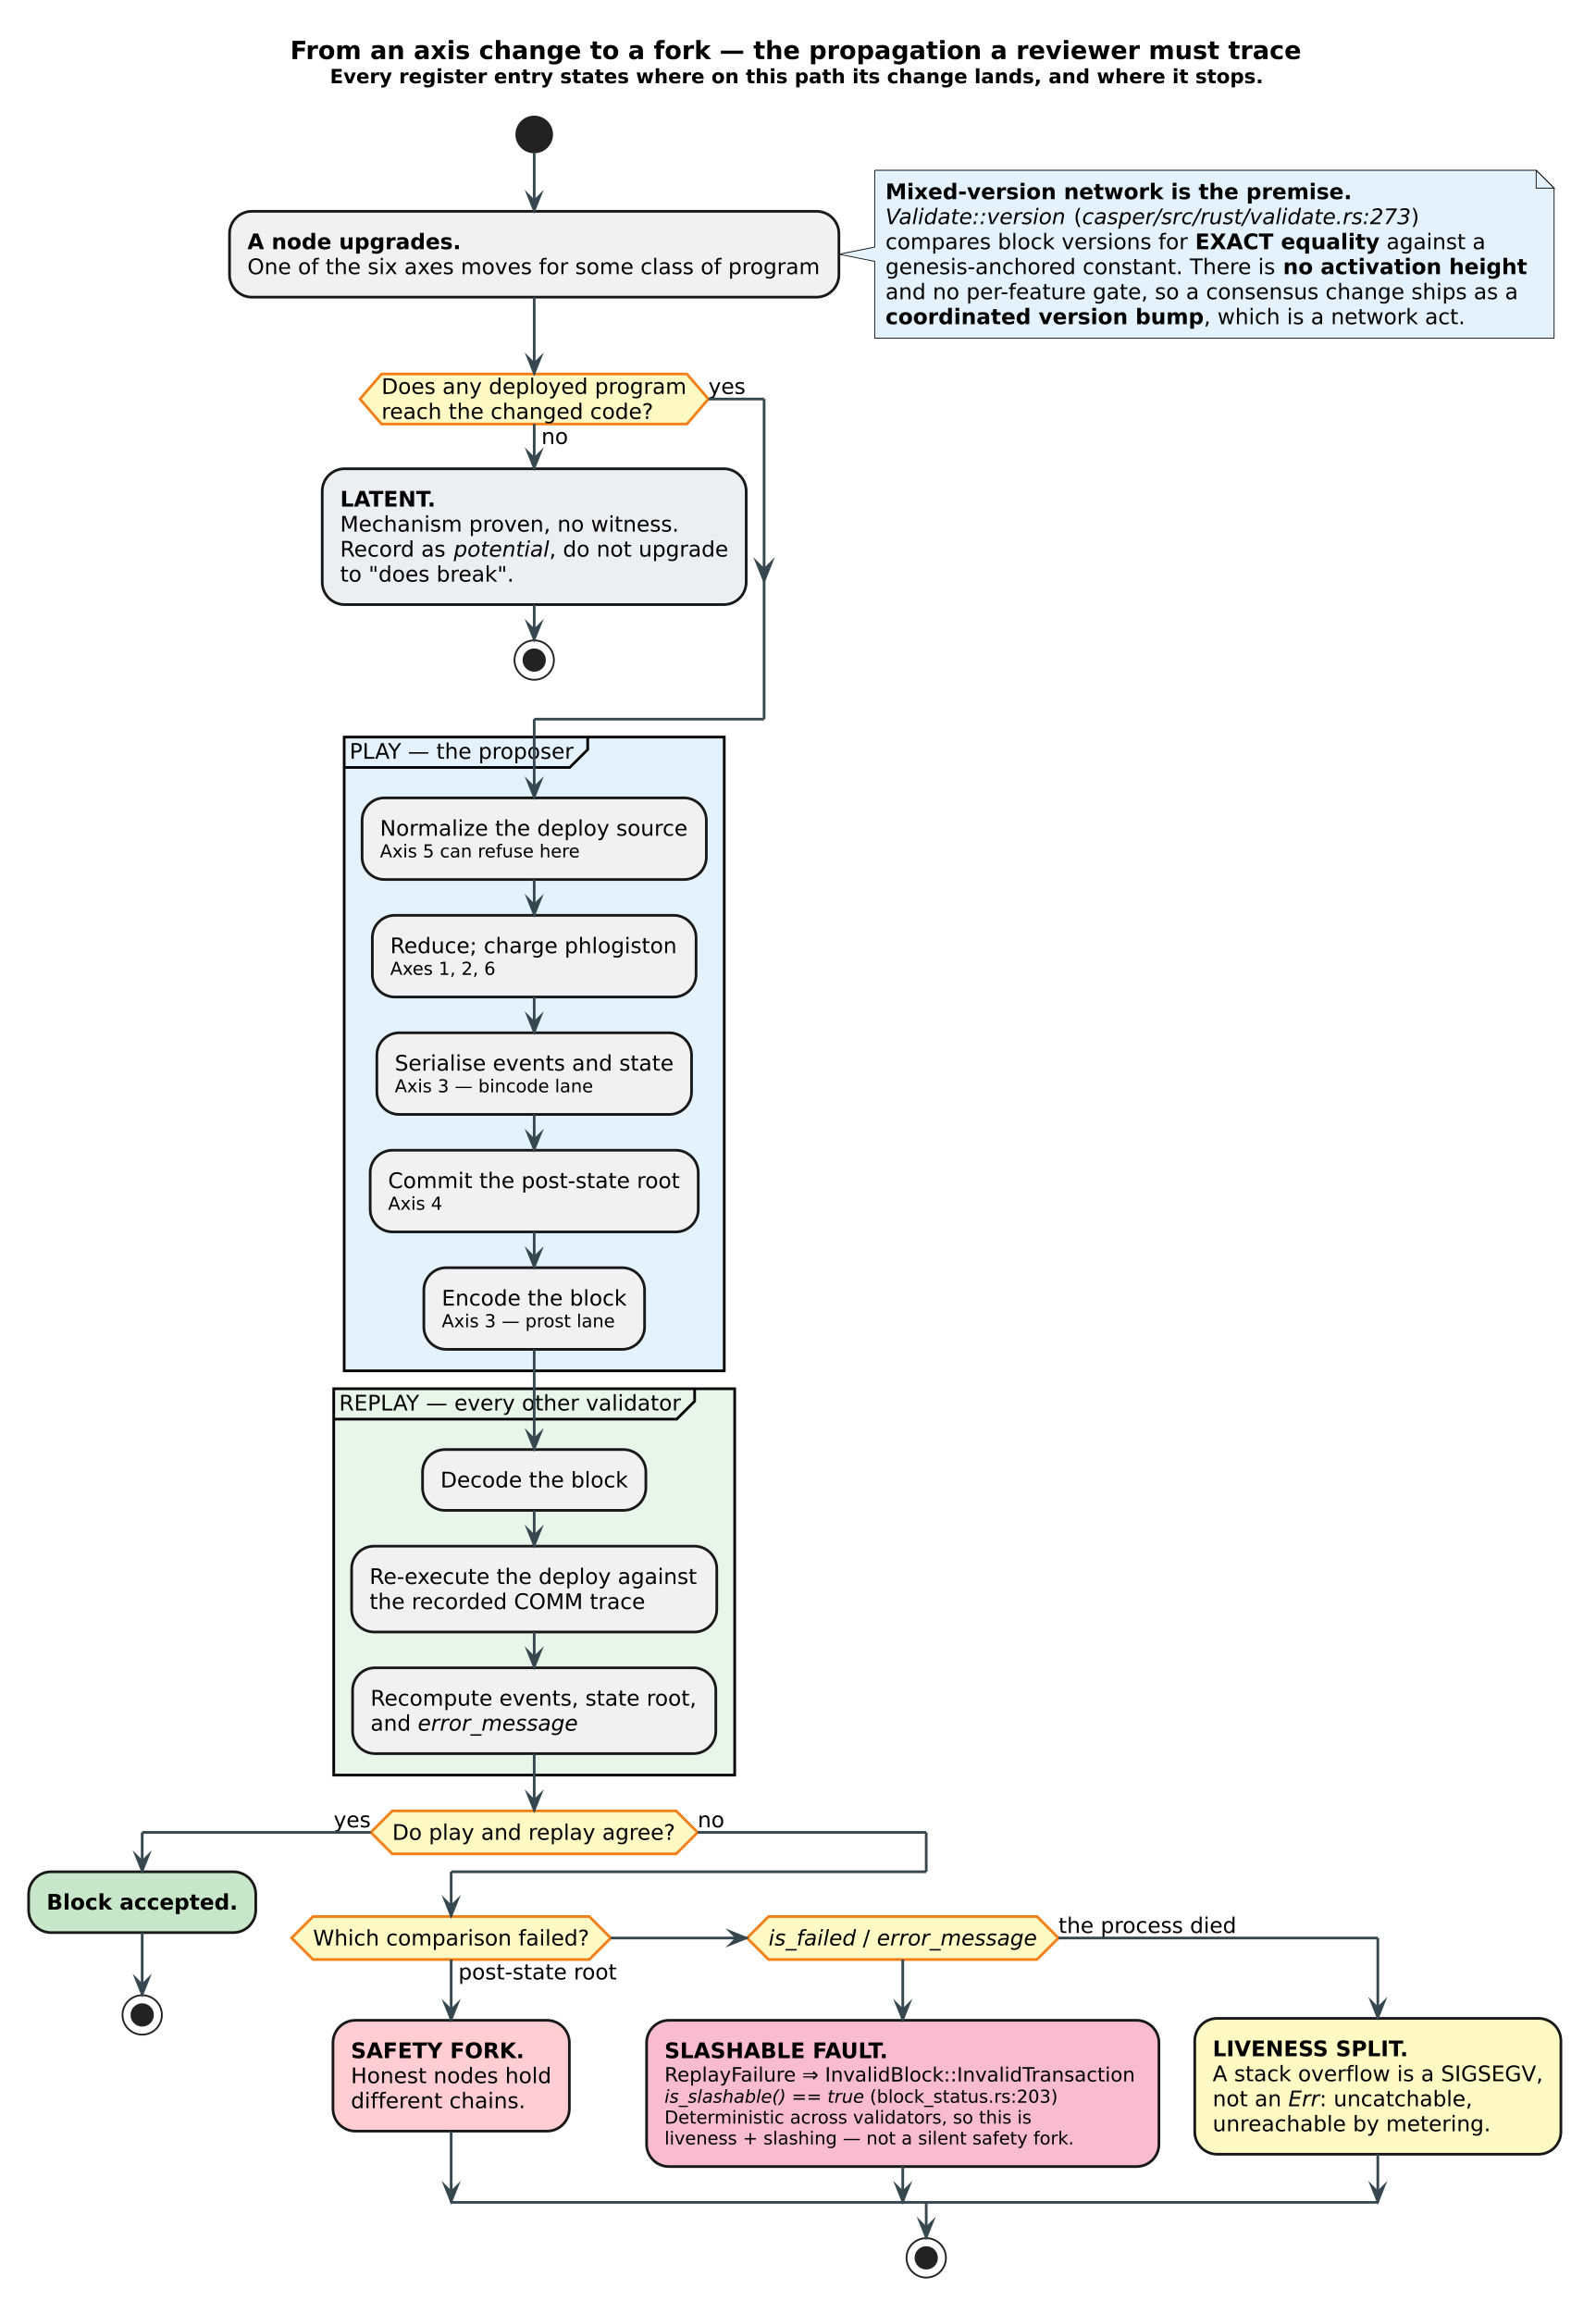
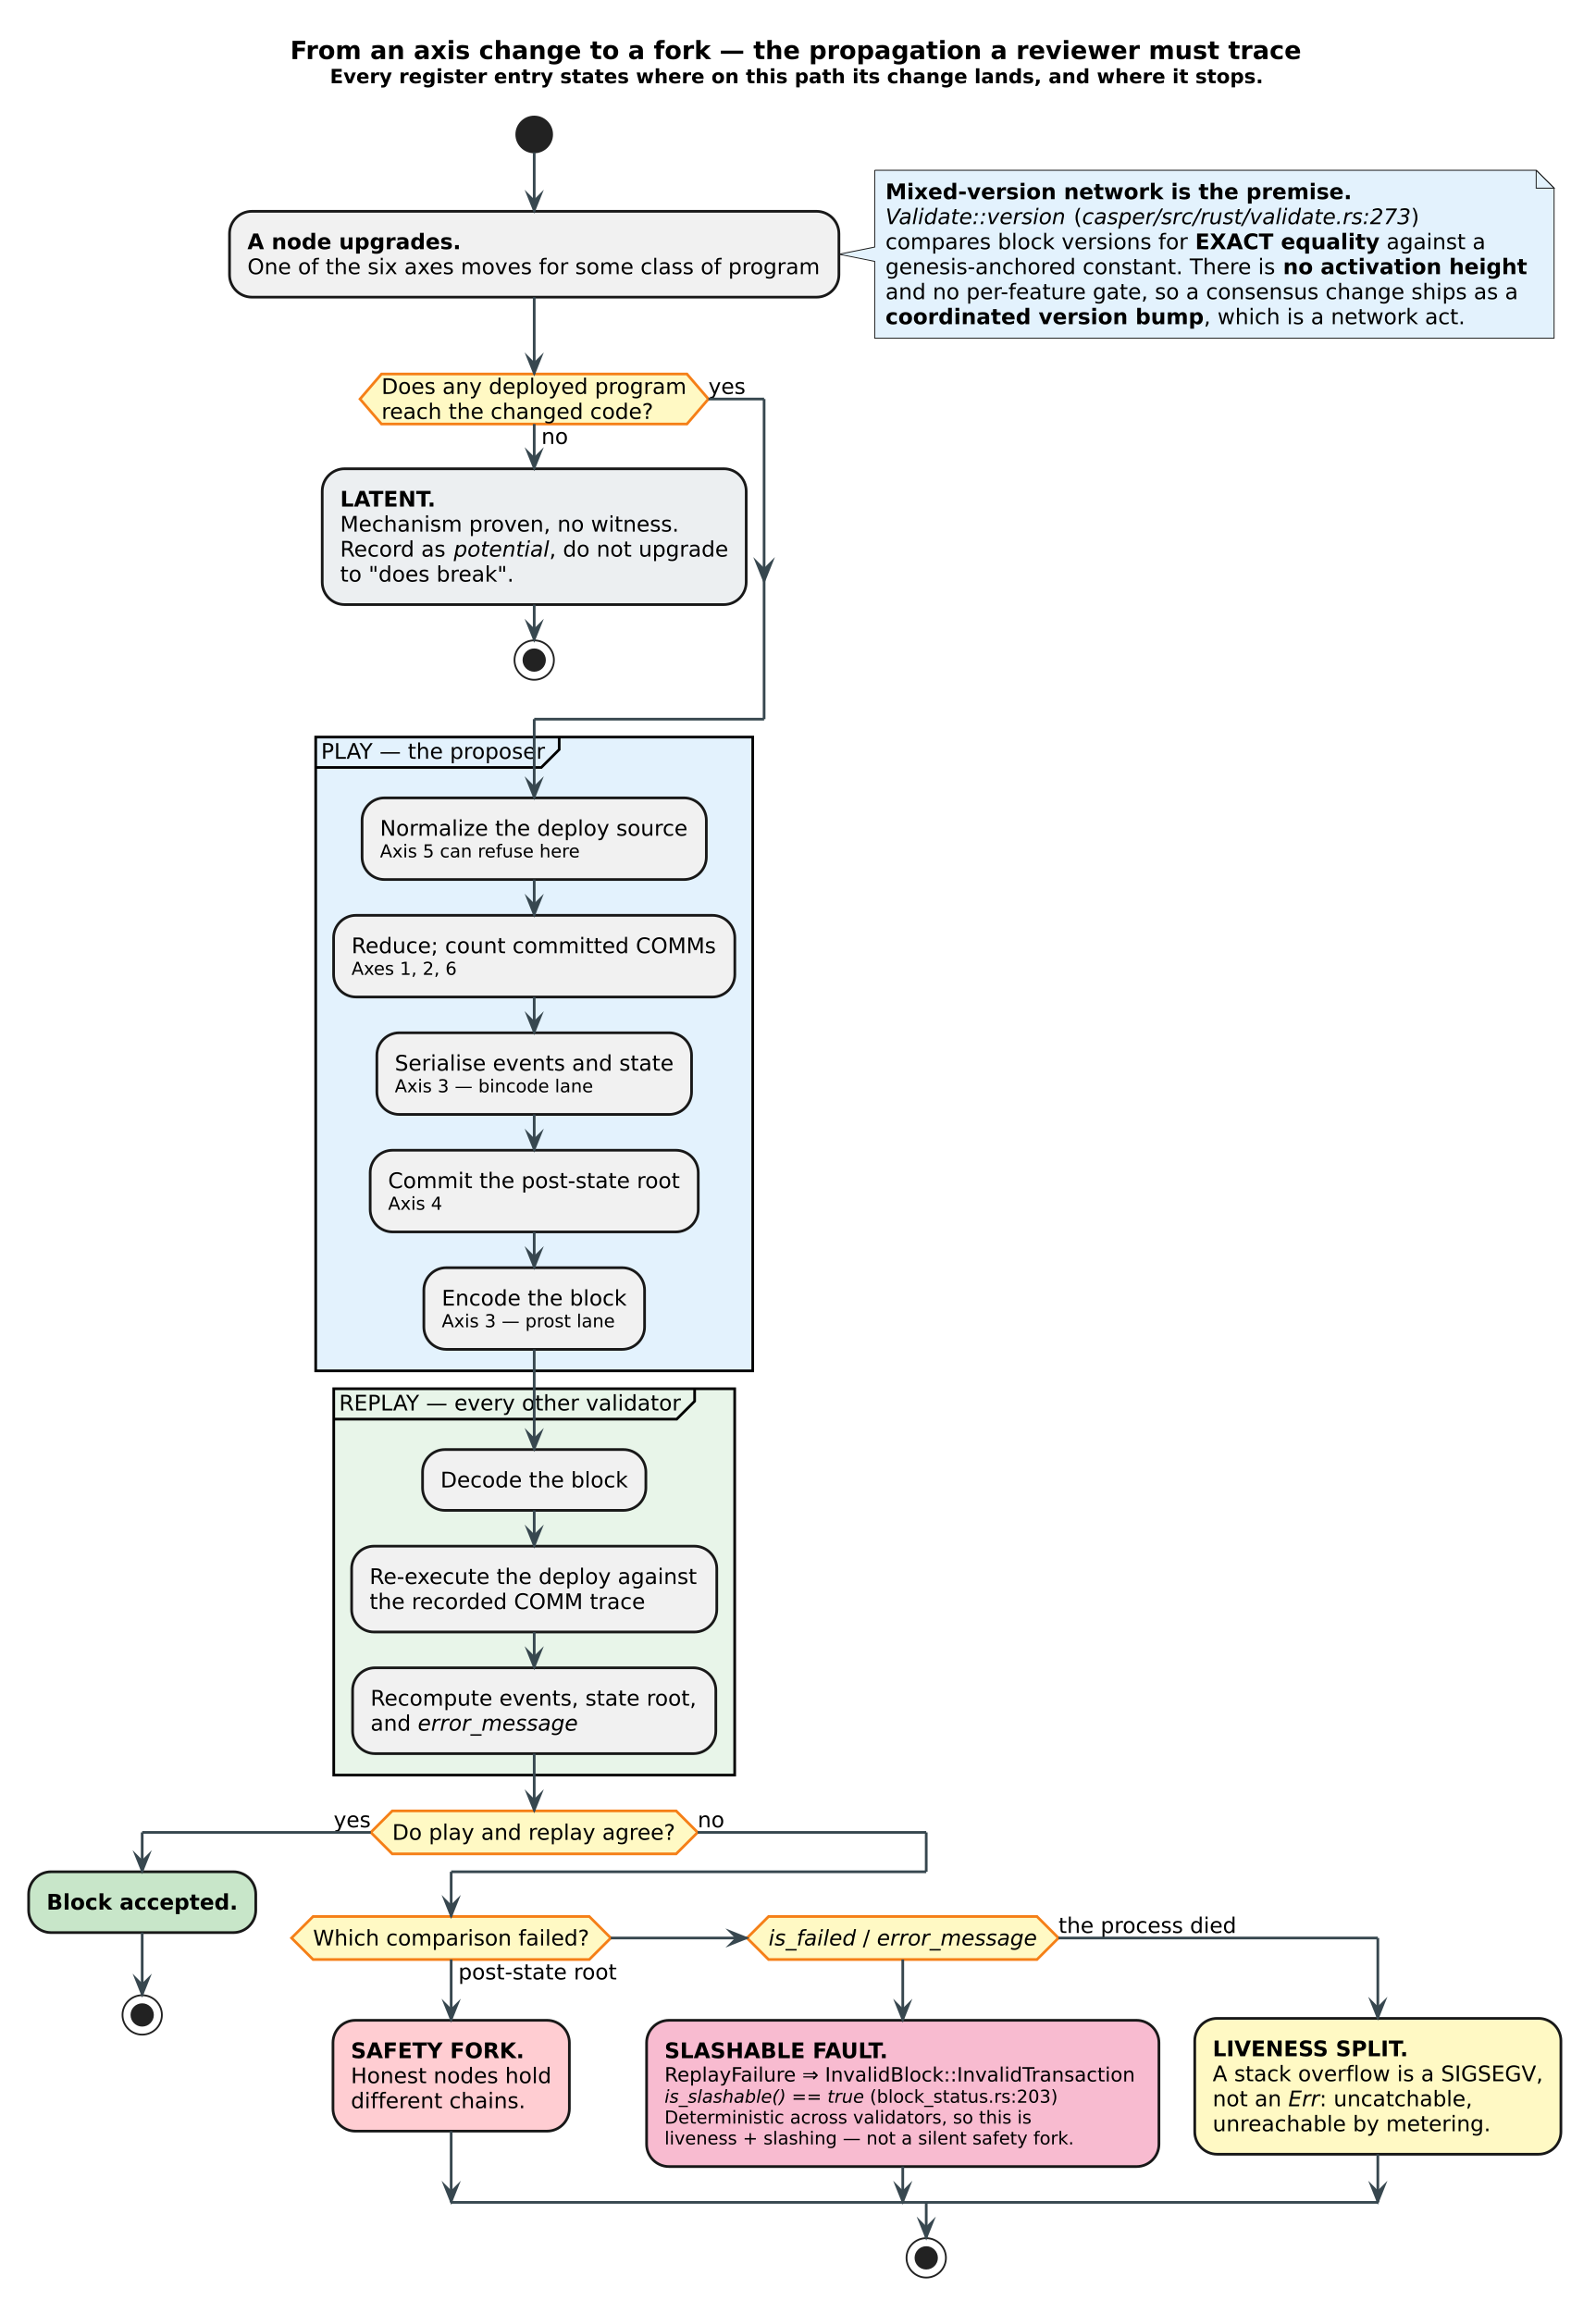
<svg xmlns="http://www.w3.org/2000/svg" contentStyleType="text/css" data-diagram-type="ACTIVITY" height="1292px" preserveAspectRatio="none" style="width:891px;height:1292px;background:#FFFFFF;" version="1.1" viewBox="0 0 891 1292" width="891px" zoomAndPan="magnify">
  <defs />
  <g>
    <g class="title" data-source-line="13">
      <text fill="#000000" font-family="'DejaVu Sans'" font-size="14" font-weight="700" lengthAdjust="spacing" textLength="565.667" x="162.106" y="32.995">From an axis change to a fork — the propagation a reviewer must trace</text>
      <text fill="#000000" font-family="'DejaVu Sans'" font-size="11" font-weight="700" lengthAdjust="spacing" textLength="521.335" x="184.273" y="46.507">Every register entry states where on this path its change lands, and where it stops.</text>
    </g>
    <ellipse cx="298.396" cy="75.102" fill="#222222" rx="10" ry="10" style="stroke:#222222;stroke-width:1;" />
    <path d="M488.591,95.102 L488.591,138.008 L468.591,142.008 L488.591,146.008 L488.591,188.914 A0,0 0 0 0 488.591,188.914 L868.068,188.914 A0,0 0 0 0 868.068,188.914 L868.068,105.102 L858.068,95.102 L488.591,95.102 A0,0 0 0 0 488.591,95.102" fill="#E3F2FD" style="stroke:#181818;stroke-width:0.5;" />
    <path d="M858.068,95.102 L858.068,105.102 L868.068,105.102 L858.068,95.102" fill="#E3F2FD" style="stroke:#181818;stroke-width:0.5;" />
    <text fill="#000000" font-family="'DejaVu Sans'" font-size="12" font-weight="700" lengthAdjust="spacing" textLength="260.56" x="494.591" y="111.24">Mixed-version network is the premise.</text>
    <text fill="#000000" font-family="'DejaVu Sans'" font-size="12" font-style="italic" lengthAdjust="spacing" textLength="101.326" x="494.591" y="125.209">Validate::version</text>
    <text fill="#000000" font-family="'DejaVu Sans'" font-size="12" lengthAdjust="spacing" textLength="4.682" x="599.732" y="125.209">(</text>
    <text fill="#000000" font-family="'DejaVu Sans'" font-size="12" font-style="italic" lengthAdjust="spacing" textLength="183.674" x="604.413" y="125.209">casper/src/rust/validate.rs:273</text>
    <text fill="#000000" font-family="'DejaVu Sans'" font-size="12" lengthAdjust="spacing" textLength="4.682" x="788.087" y="125.209">)</text>
    <text fill="#000000" font-family="'DejaVu Sans'" font-size="12" lengthAdjust="spacing" textLength="169.154" x="494.591" y="139.178">compares block versions for</text>
    <text fill="#000000" font-family="'DejaVu Sans'" font-size="12" font-weight="700" lengthAdjust="spacing" textLength="103.061" x="667.56" y="139.178">EXACT equality</text>
    <text fill="#000000" font-family="'DejaVu Sans'" font-size="12" lengthAdjust="spacing" textLength="55.389" x="774.435" y="139.178">against a</text>
    <text fill="#000000" font-family="'DejaVu Sans'" font-size="12" lengthAdjust="spacing" textLength="218.238" x="494.591" y="153.147">genesis-anchored constant. There is</text>
    <text fill="#000000" font-family="'DejaVu Sans'" font-size="12" font-weight="700" lengthAdjust="spacing" textLength="136.424" x="716.644" y="153.147">no activation height</text>
    <text fill="#000000" font-family="'DejaVu Sans'" font-size="12" lengthAdjust="spacing" textLength="354.416" x="494.591" y="167.115">and no per-feature gate, so a consensus change ships as a</text>
    <text fill="#000000" font-family="'DejaVu Sans'" font-size="12" font-weight="700" lengthAdjust="spacing" textLength="177.832" x="494.591" y="181.084">coordinated version bump</text>
    <text fill="#000000" font-family="'DejaVu Sans'" font-size="12" lengthAdjust="spacing" textLength="145.986" x="672.423" y="181.084">, which is a network act.</text>
    <rect fill="#F1F1F1" height="47.938" rx="12.5" ry="12.5" style="stroke:#181818;stroke-width:1.5;" width="340.391" x="128.2" y="118.039" />
    <text fill="#000000" font-family="'DejaVu Sans'" font-size="12" font-weight="700" lengthAdjust="spacing" textLength="119.326" x="138.2" y="139.178">A node upgrades.</text>
    <text fill="#000000" font-family="'DejaVu Sans'" font-size="12" lengthAdjust="spacing" textLength="320.391" x="138.2" y="153.147">One of the six axes moves for some class of program</text>
    <rect fill="#ECEFF1" height="75.875" rx="12.5" ry="12.5" style="stroke:#181818;stroke-width:1.5;" width="236.82" x="179.986" y="261.836" />
    <text fill="#000000" font-family="'DejaVu Sans'" font-size="12" font-weight="700" lengthAdjust="spacing" textLength="56.103" x="189.986" y="282.975">LATENT.</text>
    <text fill="#000000" font-family="'DejaVu Sans'" font-size="12" lengthAdjust="spacing" textLength="189.522" x="189.986" y="296.943">Mechanism proven, no witness.</text>
    <text fill="#000000" font-family="'DejaVu Sans'" font-size="12" lengthAdjust="spacing" textLength="59.631" x="189.986" y="310.912">Record as</text>
    <text fill="#000000" font-family="'DejaVu Sans'" font-size="12" font-style="italic" lengthAdjust="spacing" textLength="53.379" x="253.431" y="310.912">potential</text>
    <text fill="#000000" font-family="'DejaVu Sans'" font-size="12" lengthAdjust="spacing" textLength="99.996" x="306.81" y="310.912">, do not upgrade</text>
    <text fill="#000000" font-family="'DejaVu Sans'" font-size="12" lengthAdjust="spacing" textLength="97.359" x="189.986" y="324.881">to "does break".</text>
    <ellipse cx="298.396" cy="368.711" fill="none" rx="11" ry="11" style="stroke:#222222;stroke-width:1;" />
    <ellipse cx="298.396" cy="368.711" fill="#222222" rx="6" ry="6" style="stroke:#222222;stroke-width:1;" />
    <polygon fill="#FFF9C4" points="213.095,208.914,383.697,208.914,395.697,222.883,383.697,236.852,213.095,236.852,201.095,222.883,213.095,208.914" style="stroke:#F57F17;stroke-width:1.5;stroke-linejoin:miter;stroke-miterlimit:10;" />
    <text fill="#000000" font-family="'DejaVu Sans'" font-size="12" lengthAdjust="spacing" textLength="14.947" x="302.396" y="247.99">no</text>
    <text fill="#000000" font-family="'DejaVu Sans'" font-size="12" lengthAdjust="spacing" textLength="170.602" x="213.095" y="220.053">Does any deployed program</text>
    <text fill="#000000" font-family="'DejaVu Sans'" font-size="12" lengthAdjust="spacing" textLength="152.098" x="213.095" y="234.022">reach the changed code?</text>
    <text fill="#000000" font-family="'DejaVu Sans'" font-size="12" lengthAdjust="spacing" textLength="20.736" x="395.697" y="220.053">yes</text>
-     <rect fill="#E3F2FD" height="354.016" style="stroke:#000000;stroke-width:1.5;" width="212.289" x="192.251" y="411.711" />
-     <path d="M328.269,411.711 L328.269,418.68 L318.269,428.68 L192.251,428.68" fill="none" style="stroke:#000000;stroke-width:1.5;" />
-     <text fill="#000000" font-family="'DejaVu Sans'" font-size="12" lengthAdjust="spacing" textLength="126.018" x="195.251" y="423.85">PLAY — the proposer</text>
+     <rect fill="#E3F2FD" height="354.016" style="stroke:#000000;stroke-width:1.5;" width="244.111" x="176.34" y="411.711" />
+     <path d="M312.358,411.711 L312.358,418.68 L302.358,428.68 L176.34,428.68" fill="none" style="stroke:#000000;stroke-width:1.5;" />
+     <text fill="#000000" font-family="'DejaVu Sans'" font-size="12" lengthAdjust="spacing" textLength="126.018" x="179.34" y="423.85">PLAY — the proposer</text>
    <rect fill="#F1F1F1" height="45.609" rx="12.5" ry="12.5" style="stroke:#181818;stroke-width:1.5;" width="192.289" x="202.251" y="445.68" />
    <text fill="#000000" font-family="'DejaVu Sans'" font-size="12" lengthAdjust="spacing" textLength="172.289" x="212.251" y="466.818">Normalize the deploy source</text>
    <text fill="#000000" font-family="'DejaVu Sans'" font-size="10" lengthAdjust="spacing" textLength="112.026" x="212.251" y="478.931">Axis 5 can refuse here</text>
-     <rect fill="#F1F1F1" height="45.609" rx="12.5" ry="12.5" style="stroke:#181818;stroke-width:1.5;" width="180.84" x="207.976" y="511.289" />
-     <text fill="#000000" font-family="'DejaVu Sans'" font-size="12" lengthAdjust="spacing" textLength="160.84" x="217.976" y="532.428">Reduce; charge phlogiston</text>
-     <text fill="#000000" font-family="'DejaVu Sans'" font-size="10" lengthAdjust="spacing" textLength="59.102" x="217.976" y="544.54">Axes 1, 2, 6</text>
+     <rect fill="#F1F1F1" height="45.609" rx="12.5" ry="12.5" style="stroke:#181818;stroke-width:1.5;" width="224.111" x="186.34" y="511.289" />
+     <text fill="#000000" font-family="'DejaVu Sans'" font-size="12" lengthAdjust="spacing" textLength="204.111" x="196.34" y="532.428">Reduce; count committed COMMs</text>
+     <text fill="#000000" font-family="'DejaVu Sans'" font-size="10" lengthAdjust="spacing" textLength="59.102" x="196.34" y="544.54">Axes 1, 2, 6</text>
    <rect fill="#F1F1F1" height="45.609" rx="12.5" ry="12.5" style="stroke:#181818;stroke-width:1.5;" width="175.772" x="210.51" y="576.898" />
    <text fill="#000000" font-family="'DejaVu Sans'" font-size="12" lengthAdjust="spacing" textLength="155.772" x="220.51" y="598.037">Serialise events and state</text>
    <text fill="#000000" font-family="'DejaVu Sans'" font-size="10" lengthAdjust="spacing" textLength="110.801" x="220.51" y="610.149">Axis 3 — bincode lane</text>
    <rect fill="#F1F1F1" height="45.609" rx="12.5" ry="12.5" style="stroke:#181818;stroke-width:1.5;" width="183.242" x="206.775" y="642.508" />
    <text fill="#000000" font-family="'DejaVu Sans'" font-size="12" lengthAdjust="spacing" textLength="163.242" x="216.775" y="663.646">Commit the post-state root</text>
    <text fill="#000000" font-family="'DejaVu Sans'" font-size="10" lengthAdjust="spacing" textLength="30.288" x="216.775" y="675.759">Axis 4</text>
    <rect fill="#F1F1F1" height="45.609" rx="12.5" ry="12.5" style="stroke:#181818;stroke-width:1.5;" width="123.289" x="236.751" y="708.117" />
    <text fill="#000000" font-family="'DejaVu Sans'" font-size="12" lengthAdjust="spacing" textLength="103.289" x="246.751" y="729.256">Encode the block</text>
    <text fill="#000000" font-family="'DejaVu Sans'" font-size="10" lengthAdjust="spacing" textLength="96.929" x="246.751" y="741.368">Axis 3 — prost lane</text>
    <rect fill="#E8F5E9" height="215.812" style="stroke:#000000;stroke-width:1.5;" width="223.961" x="186.415" y="775.727" />
    <path d="M387.999,775.727 L387.999,782.695 L377.999,792.695 L186.415,792.695" fill="none" style="stroke:#000000;stroke-width:1.5;" />
    <text fill="#000000" font-family="'DejaVu Sans'" font-size="12" lengthAdjust="spacing" textLength="191.584" x="189.415" y="787.865">REPLAY — every other validator</text>
    <rect fill="#F1F1F1" height="33.969" rx="12.5" ry="12.5" style="stroke:#181818;stroke-width:1.5;" width="124.725" x="236.033" y="809.695" />
    <text fill="#000000" font-family="'DejaVu Sans'" font-size="12" lengthAdjust="spacing" textLength="104.725" x="246.033" y="830.834">Decode the block</text>
    <rect fill="#F1F1F1" height="47.938" rx="12.5" ry="12.5" style="stroke:#181818;stroke-width:1.5;" width="203.961" x="196.415" y="863.664" />
    <text fill="#000000" font-family="'DejaVu Sans'" font-size="12" lengthAdjust="spacing" textLength="183.961" x="206.415" y="884.803">Re-execute the deploy against</text>
    <text fill="#000000" font-family="'DejaVu Sans'" font-size="12" lengthAdjust="spacing" textLength="154.447" x="206.415" y="898.771">the recorded COMM trace</text>
    <rect fill="#F1F1F1" height="47.938" rx="12.5" ry="12.5" style="stroke:#181818;stroke-width:1.5;" width="202.883" x="196.954" y="931.602" />
    <text fill="#000000" font-family="'DejaVu Sans'" font-size="12" lengthAdjust="spacing" textLength="182.883" x="206.954" y="952.74">Recompute events, state root,</text>
    <text fill="#000000" font-family="'DejaVu Sans'" font-size="12" lengthAdjust="spacing" textLength="22.576" x="206.954" y="966.709">and</text>
    <text fill="#000000" font-family="'DejaVu Sans'" font-size="12" font-style="italic" lengthAdjust="spacing" textLength="89.455" x="233.345" y="966.709">error_message</text>
    <polygon fill="#FFF9C4" points="219.104,1011.539,377.688,1011.539,389.688,1023.539,377.688,1035.539,219.104,1035.539,207.104,1023.539,219.104,1011.539" style="stroke:#F57F17;stroke-width:1.5;stroke-linejoin:miter;stroke-miterlimit:10;" />
    <text fill="#000000" font-family="'DejaVu Sans'" font-size="12" lengthAdjust="spacing" textLength="158.584" x="219.104" y="1027.693">Do play and replay agree?</text>
    <text fill="#000000" font-family="'DejaVu Sans'" font-size="12" lengthAdjust="spacing" textLength="20.736" x="186.367" y="1020.709">yes</text>
    <text fill="#000000" font-family="'DejaVu Sans'" font-size="12" lengthAdjust="spacing" textLength="14.947" x="389.688" y="1020.709">no</text>
    <rect fill="#C8E6C9" height="33.969" rx="12.5" ry="12.5" style="stroke:#181818;stroke-width:1.5;" width="126.852" x="16" y="1045.539" />
    <text fill="#000000" font-family="'DejaVu Sans'" font-size="12" font-weight="700" lengthAdjust="spacing" textLength="106.852" x="26" y="1066.678">Block accepted.</text>
    <ellipse cx="79.426" cy="1125.508" fill="none" rx="11" ry="11" style="stroke:#222222;stroke-width:1;" />
    <ellipse cx="79.426" cy="1125.508" fill="#222222" rx="6" ry="6" style="stroke:#222222;stroke-width:1;" />
    <polygon fill="#FFF9C4" points="174.852,1070.539,329.17,1070.539,341.17,1082.539,329.17,1094.539,174.852,1094.539,162.852,1082.539,174.852,1070.539" style="stroke:#F57F17;stroke-width:1.5;stroke-linejoin:miter;stroke-miterlimit:10;" />
    <text fill="#000000" font-family="'DejaVu Sans'" font-size="12" lengthAdjust="spacing" textLength="88.781" x="256.011" y="1105.678">post-state root</text>
    <text fill="#000000" font-family="'DejaVu Sans'" font-size="12" lengthAdjust="spacing" textLength="154.318" x="174.852" y="1086.693">Which comparison failed?</text>
    <rect fill="#FFCDD2" height="61.906" rx="12.5" ry="12.5" style="stroke:#181818;stroke-width:1.5;" width="132.037" x="185.992" y="1128.508" />
    <text fill="#000000" font-family="'DejaVu Sans'" font-size="12" font-weight="700" lengthAdjust="spacing" textLength="96.873" x="195.992" y="1149.647">SAFETY FORK.</text>
    <text fill="#000000" font-family="'DejaVu Sans'" font-size="12" lengthAdjust="spacing" textLength="112.037" x="195.992" y="1163.615">Honest nodes hold</text>
    <text fill="#000000" font-family="'DejaVu Sans'" font-size="12" lengthAdjust="spacing" textLength="97.787" x="195.992" y="1177.584">different chains.</text>
    <polygon fill="#FFF9C4" points="429.281,1070.539,579.24,1070.539,591.24,1082.539,579.24,1094.539,429.281,1094.539,417.281,1082.539,429.281,1070.539" style="stroke:#F57F17;stroke-width:1.5;stroke-linejoin:miter;stroke-miterlimit:10;" />
    <text fill="#000000" font-family="'DejaVu Sans'" font-size="12" lengthAdjust="spacing" textLength="3.814" x="508.26" y="1105.678"> </text>
    <text fill="#000000" font-family="'DejaVu Sans'" font-size="12" font-style="italic" lengthAdjust="spacing" textLength="48.832" x="429.281" y="1086.693">is_failed</text>
    <text fill="#000000" font-family="'DejaVu Sans'" font-size="12" lengthAdjust="spacing" textLength="4.043" x="481.927" y="1086.693">/</text>
    <text fill="#000000" font-family="'DejaVu Sans'" font-size="12" font-style="italic" lengthAdjust="spacing" textLength="89.455" x="489.785" y="1086.693">error_message</text>
    <text fill="#000000" font-family="'DejaVu Sans'" font-size="12" lengthAdjust="spacing" textLength="99.65" x="591.24" y="1079.709">the process died</text>
    <rect fill="#F8BBD0" height="81.695" rx="12.5" ry="12.5" style="stroke:#181818;stroke-width:1.5;" width="286.181" x="361.17" y="1128.508" />
    <text fill="#000000" font-family="'DejaVu Sans'" font-size="12" font-weight="700" lengthAdjust="spacing" textLength="130.336" x="371.17" y="1149.647">SLASHABLE FAULT.</text>
    <text fill="#000000" font-family="'DejaVu Sans'" font-size="11" lengthAdjust="spacing" textLength="266.181" x="371.17" y="1162.687">ReplayFailure ⇒ InvalidBlock::InvalidTransaction</text>
    <text fill="#000000" font-family="'DejaVu Sans'" font-size="10" font-style="italic" lengthAdjust="spacing" textLength="111.499" x="371.17" y="1174.563">is_slashable() == true</text>
    <text fill="#000000" font-family="'DejaVu Sans'" font-size="10" lengthAdjust="spacing" textLength="105.019" x="485.848" y="1174.563">(block_status.rs:203)</text>
    <text fill="#000000" font-family="'DejaVu Sans'" font-size="10" lengthAdjust="spacing" textLength="205.43" x="371.17" y="1186.204">Deterministic across validators, so this is</text>
    <text fill="#000000" font-family="'DejaVu Sans'" font-size="10" lengthAdjust="spacing" textLength="228.726" x="371.17" y="1197.845">liveness + slashing — not a silent safety fork.</text>
    <rect fill="#FFF9C4" height="75.875" rx="12.5" ry="12.5" style="stroke:#181818;stroke-width:1.5;" width="204.529" x="667.351" y="1127.434" />
    <text fill="#000000" font-family="'DejaVu Sans'" font-size="12" font-weight="700" lengthAdjust="spacing" textLength="111.592" x="677.351" y="1148.572">LIVENESS SPLIT.</text>
    <text fill="#000000" font-family="'DejaVu Sans'" font-size="12" lengthAdjust="spacing" textLength="184.529" x="677.351" y="1162.541">A stack overflow is a SIGSEGV,</text>
    <text fill="#000000" font-family="'DejaVu Sans'" font-size="12" lengthAdjust="spacing" textLength="38.426" x="677.351" y="1176.51">not an</text>
    <text fill="#000000" font-family="'DejaVu Sans'" font-size="12" font-style="italic" lengthAdjust="spacing" textLength="17.449" x="719.591" y="1176.51">Err</text>
    <text fill="#000000" font-family="'DejaVu Sans'" font-size="12" lengthAdjust="spacing" textLength="85.43" x="737.04" y="1176.51">: uncatchable,</text>
    <text fill="#000000" font-family="'DejaVu Sans'" font-size="12" lengthAdjust="spacing" textLength="155.584" x="677.351" y="1190.478">unreachable by metering.</text>
    <ellipse cx="517.366" cy="1261.203" fill="none" rx="11" ry="11" style="stroke:#222222;stroke-width:1;" />
    <ellipse cx="517.366" cy="1261.203" fill="#222222" rx="6" ry="6" style="stroke:#222222;stroke-width:1;" />
    <line style="stroke:#37474F;stroke-width:1.5;" x1="298.396" x2="298.396" y1="85.102" y2="118.039" />
    <polygon fill="#37474F" points="294.396,108.039,298.396,118.039,302.396,108.039,298.396,112.039" style="stroke:#37474F;stroke-width:1;stroke-linejoin:miter;stroke-miterlimit:10;" />
    <line style="stroke:#37474F;stroke-width:1.5;" x1="298.396" x2="298.396" y1="337.711" y2="357.711" />
    <polygon fill="#37474F" points="294.396,347.711,298.396,357.711,302.396,347.711,298.396,351.711" style="stroke:#37474F;stroke-width:1;stroke-linejoin:miter;stroke-miterlimit:10;" />
    <line style="stroke:#37474F;stroke-width:1.5;" x1="298.396" x2="298.396" y1="236.852" y2="261.836" />
    <polygon fill="#37474F" points="294.396,251.836,298.396,261.836,302.396,251.836,298.396,255.836" style="stroke:#37474F;stroke-width:1;stroke-linejoin:miter;stroke-miterlimit:10;" />
    <line style="stroke:#37474F;stroke-width:1.5;" x1="395.697" x2="426.806" y1="222.883" y2="222.883" />
    <polygon fill="#37474F" points="422.806,314.289,426.806,324.289,430.806,314.289,426.806,318.289" style="stroke:#37474F;stroke-width:1.5;stroke-linejoin:miter;stroke-miterlimit:10;" />
    <line style="stroke:#37474F;stroke-width:1.5;" x1="426.806" x2="426.806" y1="222.883" y2="401.711" />
    <line style="stroke:#37474F;stroke-width:1.5;" x1="426.806" x2="298.396" y1="401.711" y2="401.711" />
    <line style="stroke:#37474F;stroke-width:1.5;" x1="298.396" x2="298.396" y1="401.711" y2="445.68" />
    <polygon fill="#37474F" points="294.396,435.68,298.396,445.68,302.396,435.68,298.396,439.68" style="stroke:#37474F;stroke-width:1;stroke-linejoin:miter;stroke-miterlimit:10;" />
    <line style="stroke:#37474F;stroke-width:1.5;" x1="298.396" x2="298.396" y1="165.977" y2="208.914" />
    <polygon fill="#37474F" points="294.396,198.914,298.396,208.914,302.396,198.914,298.396,202.914" style="stroke:#37474F;stroke-width:1;stroke-linejoin:miter;stroke-miterlimit:10;" />
    <line style="stroke:#37474F;stroke-width:1.5;" x1="298.396" x2="298.396" y1="491.289" y2="511.289" />
    <polygon fill="#37474F" points="294.396,501.289,298.396,511.289,302.396,501.289,298.396,505.289" style="stroke:#37474F;stroke-width:1;stroke-linejoin:miter;stroke-miterlimit:10;" />
    <line style="stroke:#37474F;stroke-width:1.5;" x1="298.396" x2="298.396" y1="556.898" y2="576.898" />
    <polygon fill="#37474F" points="294.396,566.898,298.396,576.898,302.396,566.898,298.396,570.898" style="stroke:#37474F;stroke-width:1;stroke-linejoin:miter;stroke-miterlimit:10;" />
    <line style="stroke:#37474F;stroke-width:1.5;" x1="298.396" x2="298.396" y1="622.508" y2="642.508" />
    <polygon fill="#37474F" points="294.396,632.508,298.396,642.508,302.396,632.508,298.396,636.508" style="stroke:#37474F;stroke-width:1;stroke-linejoin:miter;stroke-miterlimit:10;" />
    <line style="stroke:#37474F;stroke-width:1.5;" x1="298.396" x2="298.396" y1="688.117" y2="708.117" />
    <polygon fill="#37474F" points="294.396,698.117,298.396,708.117,302.396,698.117,298.396,702.117" style="stroke:#37474F;stroke-width:1;stroke-linejoin:miter;stroke-miterlimit:10;" />
    <line style="stroke:#37474F;stroke-width:1.5;" x1="298.396" x2="298.396" y1="843.664" y2="863.664" />
    <polygon fill="#37474F" points="294.396,853.664,298.396,863.664,302.396,853.664,298.396,857.664" style="stroke:#37474F;stroke-width:1;stroke-linejoin:miter;stroke-miterlimit:10;" />
    <line style="stroke:#37474F;stroke-width:1.5;" x1="298.396" x2="298.396" y1="911.602" y2="931.602" />
    <polygon fill="#37474F" points="294.396,921.602,298.396,931.602,302.396,921.602,298.396,925.602" style="stroke:#37474F;stroke-width:1;stroke-linejoin:miter;stroke-miterlimit:10;" />
    <line style="stroke:#37474F;stroke-width:1.5;" x1="298.396" x2="298.396" y1="753.727" y2="809.695" />
    <polygon fill="#37474F" points="294.396,799.695,298.396,809.695,302.396,799.695,298.396,803.695" style="stroke:#37474F;stroke-width:1;stroke-linejoin:miter;stroke-miterlimit:10;" />
    <line style="stroke:#37474F;stroke-width:1.5;" x1="79.426" x2="79.426" y1="1079.508" y2="1114.508" />
    <polygon fill="#37474F" points="75.426,1104.508,79.426,1114.508,83.426,1104.508,79.426,1108.508" style="stroke:#37474F;stroke-width:1;stroke-linejoin:miter;stroke-miterlimit:10;" />
    <line style="stroke:#37474F;stroke-width:1.5;" x1="252.011" x2="252.011" y1="1094.539" y2="1128.508" />
    <polygon fill="#37474F" points="248.011,1118.508,252.011,1128.508,256.011,1118.508,252.011,1122.508" style="stroke:#37474F;stroke-width:1;stroke-linejoin:miter;stroke-miterlimit:10;" />
    <line style="stroke:#37474F;stroke-width:1.5;" x1="252.011" x2="252.011" y1="1190.414" y2="1230.203" />
    <polygon fill="#37474F" points="248.011,1220.203,252.011,1230.203,256.011,1220.203,252.011,1224.203" style="stroke:#37474F;stroke-width:1;stroke-linejoin:miter;stroke-miterlimit:10;" />
    <line style="stroke:#37474F;stroke-width:1.5;" x1="504.26" x2="504.26" y1="1094.539" y2="1128.508" />
    <polygon fill="#37474F" points="500.26,1118.508,504.26,1128.508,508.26,1118.508,504.26,1122.508" style="stroke:#37474F;stroke-width:1;stroke-linejoin:miter;stroke-miterlimit:10;" />
    <line style="stroke:#37474F;stroke-width:1.5;" x1="504.26" x2="504.26" y1="1210.203" y2="1230.203" />
    <polygon fill="#37474F" points="500.26,1220.203,504.26,1230.203,508.26,1220.203,504.26,1224.203" style="stroke:#37474F;stroke-width:1;stroke-linejoin:miter;stroke-miterlimit:10;" />
    <line style="stroke:#37474F;stroke-width:1.5;" x1="341.17" x2="417.281" y1="1082.539" y2="1082.539" />
    <polygon fill="#37474F" points="407.281,1078.539,417.281,1082.539,407.281,1086.539,411.281,1082.539" style="stroke:#37474F;stroke-width:1;stroke-linejoin:miter;stroke-miterlimit:10;" />
    <line style="stroke:#37474F;stroke-width:1.5;" x1="389.688" x2="517.366" y1="1023.539" y2="1023.539" />
    <line style="stroke:#37474F;stroke-width:1.5;" x1="517.366" x2="517.366" y1="1023.539" y2="1045.539" />
    <line style="stroke:#37474F;stroke-width:1.5;" x1="517.366" x2="252.011" y1="1045.539" y2="1045.539" />
    <line style="stroke:#37474F;stroke-width:1.5;" x1="252.011" x2="252.011" y1="1045.539" y2="1070.539" />
    <polygon fill="#37474F" points="248.011,1060.539,252.011,1070.539,256.011,1060.539,252.011,1064.539" style="stroke:#37474F;stroke-width:1;stroke-linejoin:miter;stroke-miterlimit:10;" />
    <line style="stroke:#37474F;stroke-width:1.5;" x1="591.24" x2="769.615" y1="1082.539" y2="1082.539" />
    <line style="stroke:#37474F;stroke-width:1.5;" x1="769.615" x2="769.615" y1="1082.539" y2="1127.434" />
    <polygon fill="#37474F" points="765.615,1117.434,769.615,1127.434,773.615,1117.434,769.615,1121.434" style="stroke:#37474F;stroke-width:1;stroke-linejoin:miter;stroke-miterlimit:10;" />
    <line style="stroke:#37474F;stroke-width:1.5;" x1="769.615" x2="769.615" y1="1203.309" y2="1230.203" />
    <polygon fill="#37474F" points="765.615,1220.203,769.615,1230.203,773.615,1220.203,769.615,1224.203" style="stroke:#37474F;stroke-width:1;stroke-linejoin:miter;stroke-miterlimit:10;" />
    <line style="stroke:#37474F;stroke-width:1.5;" x1="252.011" x2="769.615" y1="1230.203" y2="1230.203" />
    <line style="stroke:#37474F;stroke-width:1.5;" x1="517.366" x2="517.366" y1="1230.203" y2="1250.203" />
    <polygon fill="#37474F" points="513.366,1240.203,517.366,1250.203,521.366,1240.203,517.366,1244.203" style="stroke:#37474F;stroke-width:1;stroke-linejoin:miter;stroke-miterlimit:10;" />
    <line style="stroke:#37474F;stroke-width:1.5;" x1="207.104" x2="79.426" y1="1023.539" y2="1023.539" />
    <line style="stroke:#37474F;stroke-width:1.5;" x1="79.426" x2="79.426" y1="1023.539" y2="1045.539" />
    <polygon fill="#37474F" points="75.426,1035.539,79.426,1045.539,83.426,1035.539,79.426,1039.539" style="stroke:#37474F;stroke-width:1;stroke-linejoin:miter;stroke-miterlimit:10;" />
    <line style="stroke:#37474F;stroke-width:1.5;" x1="298.396" x2="298.396" y1="979.539" y2="1011.539" />
    <polygon fill="#37474F" points="294.396,1001.539,298.396,1011.539,302.396,1001.539,298.396,1005.539" style="stroke:#37474F;stroke-width:1;stroke-linejoin:miter;stroke-miterlimit:10;" />
  </g>
</svg>
